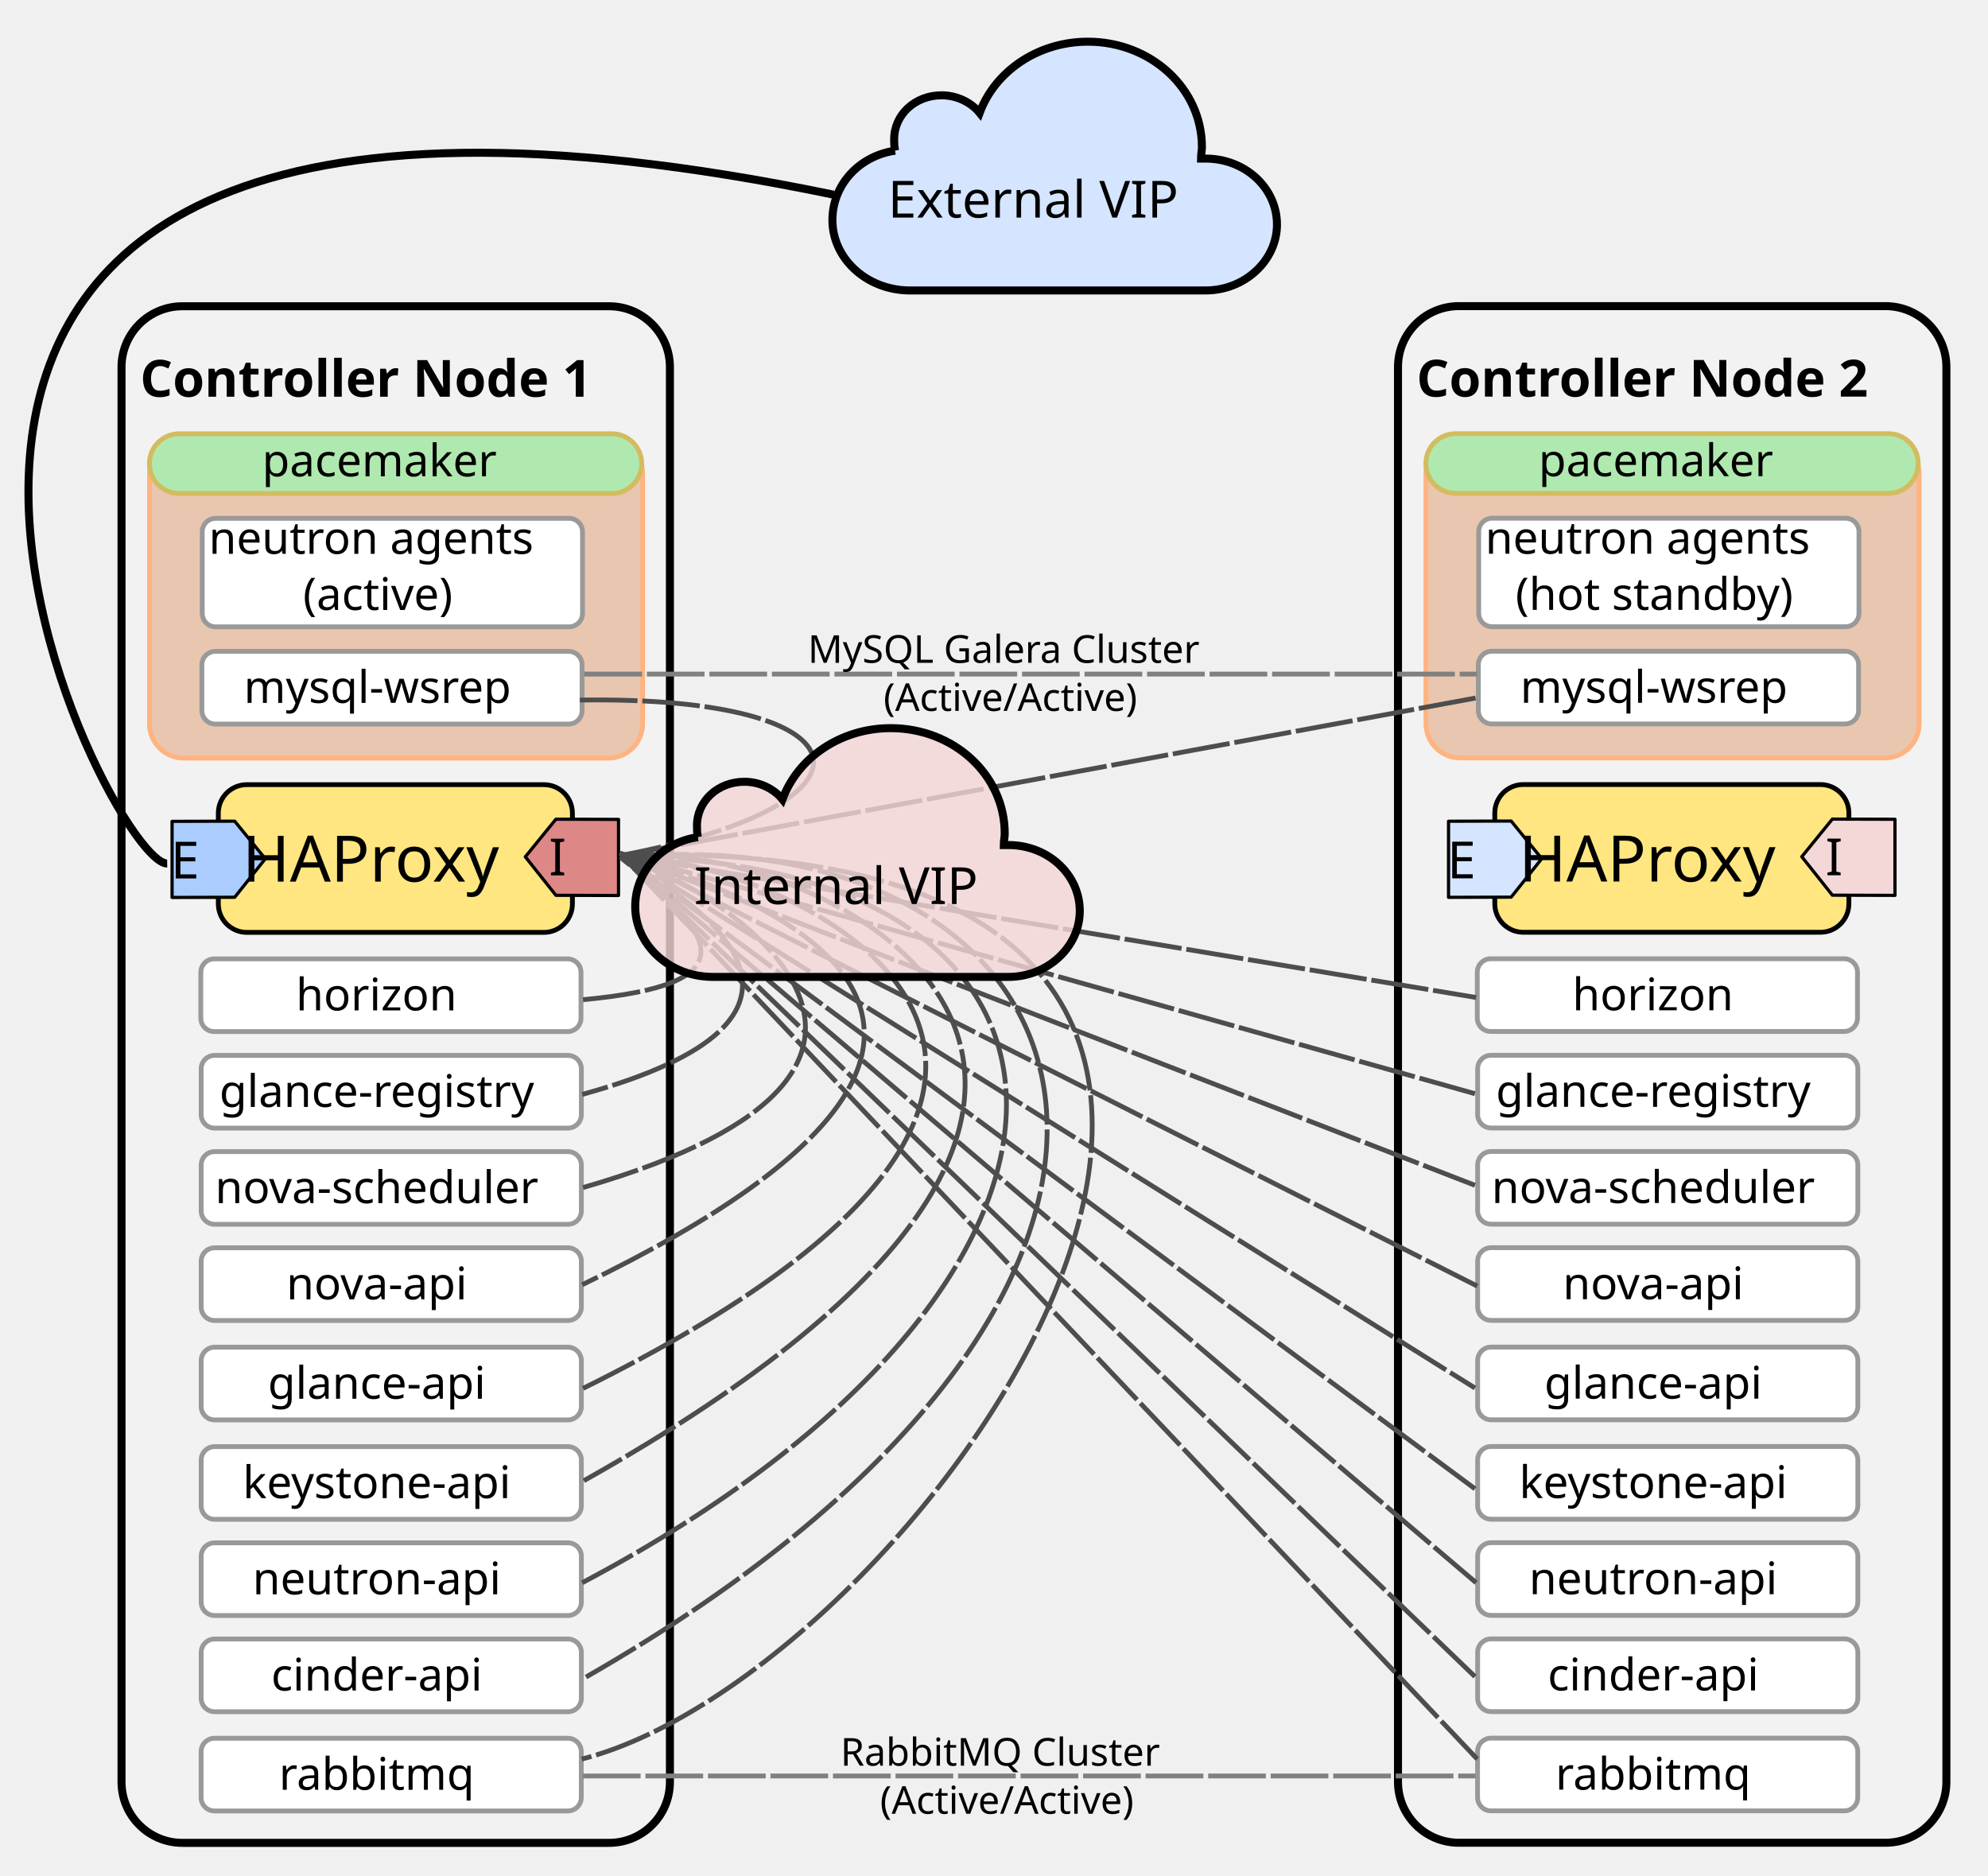
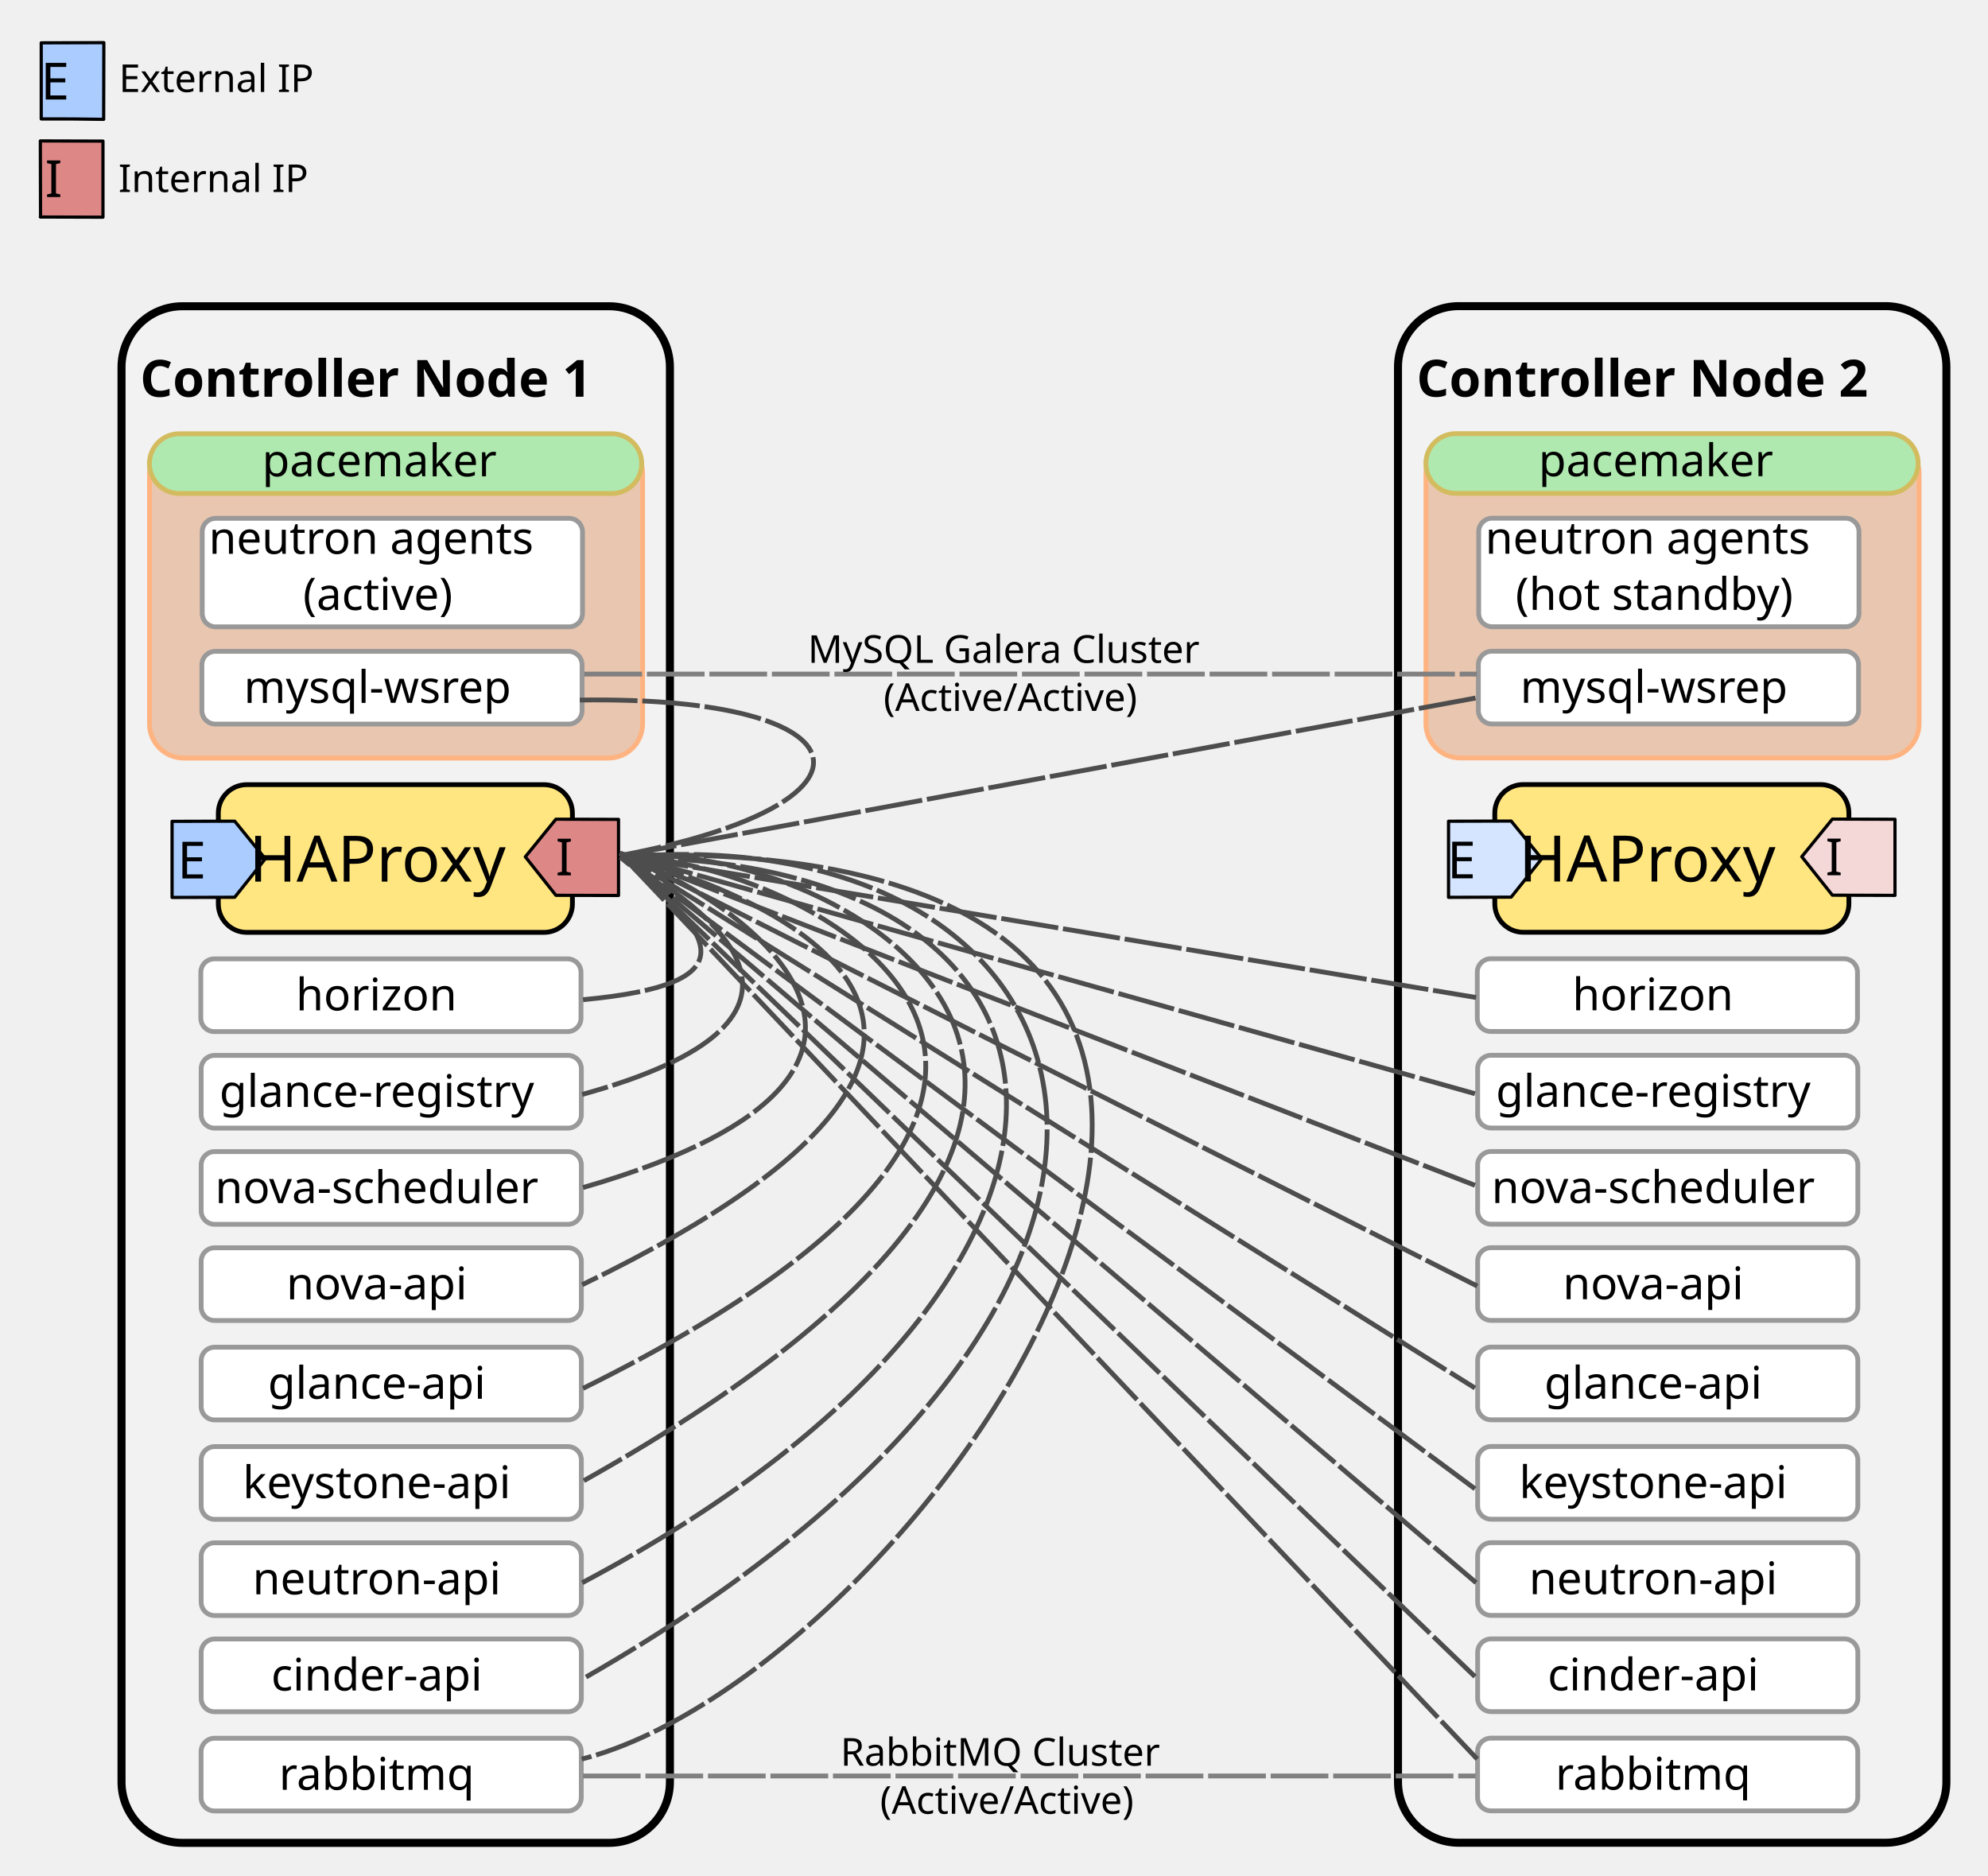
<svg xmlns="http://www.w3.org/2000/svg" width="1240" height="1170" id="svg3675" version="1.1">
  <defs id="defs3677">
    </defs>
  <g id="layer1" transform="translate(0,117.6378)">
    <rect style="fill:#f2f2f2;fill-opacity:1;stroke:#000000;stroke-width:5;stroke-linejoin:round;stroke-miterlimit:10;stroke-opacity:1;stroke-dasharray:none" id="rect3134" width="342.054" height="958.387" x="75.803" y="73.369" ry="37.959" />
-     <g transform="translate(56.04691,176.2226)" style="fill:none;stroke:none" id="g3962">
-       <rect ry="17.772" y="195.528" x="80.13" height="92.147" width="220.866" id="rect3904" style="fill:#ffe680;fill-opacity:1;stroke:#000000;stroke-width:3;stroke-linejoin:round;stroke-miterlimit:10;stroke-opacity:1;stroke-dasharray:none" />
-       <a transform="translate(-201.004,73.62736)" id="a3908">
-         <path id="rect3906" d="m 252.289,144.794 39.057,-0.117 19.082,23.455 -19.082,24.007 -39.057,0.117 z" style="fill:#aaccff;fill-opacity:1;stroke:#000000;stroke-width:2;stroke-linejoin:round;stroke-miterlimit:10;stroke-opacity:1;stroke-dasharray:none" />
-       </a>
-       <a style="fill:#de8787" transform="matrix(-1,0,0,1,582.0398,72.40355)" id="a3908-1">
-         <path id="rect3906-7" d="m 252.289,144.794 39.057,-0.117 19.082,23.455 -19.082,24.007 -39.057,0.117 z" style="fill:#de8787;fill-opacity:1;stroke:#000000;stroke-width:2;stroke-linejoin:round;stroke-miterlimit:10;stroke-opacity:1;stroke-dasharray:none" />
-       </a>
-       <text id="text3933" y="256.016" x="189.729" style="font-size:16px;font-style:normal;font-weight:normal;text-align:center;line-height:125%;letter-spacing:0px;word-spacing:0px;text-anchor:middle;fill:#000000;fill-opacity:1;stroke:none;font-family:PT Sans;-inkscape-font-specification:PT Sans;font-stretch:normal;font-variant:normal" xml:space="preserve">
-         <tspan style="font-size:40px;font-weight:normal;-inkscape-font-specification:PT Sans;font-family:PT Sans;font-style:normal;font-stretch:normal;font-variant:normal" y="256.016" x="189.729" id="tspan3935">HAProxy</tspan>
-       </text>
-       <text id="text3937" y="254.03" x="73.932" style="font-size:16px;font-style:normal;font-weight:normal;text-align:center;line-height:125%;letter-spacing:0px;word-spacing:0px;text-anchor:middle;fill:#000000;fill-opacity:1;stroke:none;font-family:PT Sans;-inkscape-font-specification:PT Sans;font-stretch:normal;font-variant:normal" xml:space="preserve">
-         <tspan style="font-size:32px;font-weight:normal;-inkscape-font-specification:PT Sans;font-family:PT Sans;font-style:normal;font-stretch:normal;font-variant:normal" y="254.03" x="73.932" id="tspan3939">E</tspan>
-       </text>
-       <text id="text3937-4" y="252.105" x="306.316" style="font-size:16px;font-style:normal;font-weight:normal;text-align:center;line-height:125%;letter-spacing:0px;word-spacing:0px;text-anchor:middle;fill:#000000;fill-opacity:1;stroke:none;font-family:PT Sans;-inkscape-font-specification:PT Sans;font-stretch:normal;font-variant:normal" xml:space="preserve">
-         <tspan style="font-size:32px;font-style:normal;font-variant:normal;font-weight:normal;font-stretch:normal;font-family:PT Sans;-inkscape-font-specification:PT Sans" y="252.105" x="306.316" id="tspan3939-0">I</tspan>
-       </text>
-     </g>
+     <rect style="fill:#ffe680;fill-opacity:1;stroke:#000000;stroke-width:3;stroke-linejoin:round;stroke-miterlimit:10;stroke-opacity:1;stroke-dasharray:none" id="rect3904" width="220.866" height="92.147" x="136.177" y="371.75" ry="17.772" />
+     <a style="fill:none;stroke:none" id="a3908" transform="translate(-144.9571,249.85)">
+       <path style="fill:#aaccff;fill-opacity:1;stroke:#000000;stroke-width:2;stroke-linejoin:round;stroke-miterlimit:10;stroke-opacity:1;stroke-dasharray:none" d="m 252.289,144.794 39.057,-0.117 19.082,23.455 -19.082,24.007 -39.057,0.117 z" id="rect3906" />
+     </a>
+     <a id="a3908-1" transform="matrix(-1,0,0,1,638.0867,248.6262)" style="fill:#de8787;stroke:none">
+       <path style="fill:#de8787;fill-opacity:1;stroke:#000000;stroke-width:2;stroke-linejoin:round;stroke-miterlimit:10;stroke-opacity:1;stroke-dasharray:none" d="m 252.289,144.794 39.057,-0.117 19.082,23.455 -19.082,24.007 -39.057,0.117 z" id="rect3906-7" />
+     </a>
+     <text xml:space="preserve" style="font-size:16px;font-style:normal;font-variant:normal;font-weight:normal;font-stretch:normal;text-align:center;line-height:125%;letter-spacing:0px;word-spacing:0px;text-anchor:middle;fill:#000000;fill-opacity:1;stroke:none;font-family:PT Sans;-inkscape-font-specification:PT Sans" x="245.776" y="432.239" id="text3933">
+       <tspan id="tspan3935" x="245.776" y="432.239" style="font-size:40px;font-style:normal;font-variant:normal;font-weight:normal;font-stretch:normal;font-family:PT Sans;-inkscape-font-specification:PT Sans">HAProxy</tspan>
+     </text>
+     <text xml:space="preserve" style="font-size:16px;font-style:normal;font-variant:normal;font-weight:normal;font-stretch:normal;text-align:center;line-height:125%;letter-spacing:0px;word-spacing:0px;text-anchor:middle;fill:#000000;fill-opacity:1;stroke:none;font-family:PT Sans;-inkscape-font-specification:PT Sans" x="129.979" y="430.252" id="text3937">
+       <tspan id="tspan3939" x="129.979" y="430.252" style="font-size:32px;font-style:normal;font-variant:normal;font-weight:normal;font-stretch:normal;font-family:PT Sans;-inkscape-font-specification:PT Sans">E</tspan>
+     </text>
+     <text xml:space="preserve" style="font-size:16px;font-style:normal;font-variant:normal;font-weight:normal;font-stretch:normal;text-align:center;line-height:125%;letter-spacing:0px;word-spacing:0px;text-anchor:middle;fill:#000000;fill-opacity:1;stroke:none;font-family:PT Sans;-inkscape-font-specification:PT Sans" x="362.362" y="428.328" id="text3937-4">
+       <tspan id="tspan3939-0" x="362.362" y="428.328" style="font-size:32px;font-style:normal;font-variant:normal;font-weight:normal;font-stretch:normal;font-family:PT Sans;-inkscape-font-specification:PT Sans">I</tspan>
+     </text>
    <text xml:space="preserve" style="font-size:32px;font-style:normal;font-weight:bold;text-align:center;line-height:125%;letter-spacing:0px;word-spacing:0px;text-anchor:middle;fill:#000000;fill-opacity:1;stroke:none;font-family:PT Sans;-inkscape-font-specification:PT Sans Bold;font-stretch:normal;font-variant:normal" x="248.999" y="129.803" id="text3975">
      <tspan id="tspan3977" x="248.999" y="129.803" style="font-size:32px;-inkscape-font-specification:PT Sans Bold;font-family:PT Sans;font-weight:bold;font-style:normal;font-stretch:normal;font-variant:normal">Controller Node 1</tspan>
    </text>
    <rect style="fill:#e9c6af;fill-opacity:1;stroke:#ffb380;stroke-width:3;stroke-linejoin:round;stroke-miterlimit:10;stroke-opacity:1;stroke-dasharray:none;stroke-dashoffset:0" id="rect3720" width="307.591" height="199" x="93.239" y="156.187" ry="21.395" />
    <rect style="fill:#afe9af;fill-opacity:1;stroke:#d3bc5f;stroke-width:3;stroke-linejoin:round;stroke-miterlimit:10;stroke-opacity:1;stroke-dasharray:none;stroke-dashoffset:0" id="rect3722" width="307.085" height="37.255" x="93.18" y="152.894" ry="18.627" />
    <text xml:space="preserve" style="font-size:16px;font-style:normal;font-weight:normal;text-align:center;line-height:125%;letter-spacing:0px;word-spacing:0px;text-anchor:middle;fill:#000000;fill-opacity:1;stroke:none;font-family:PT Sans;-inkscape-font-specification:PT Sans;font-stretch:normal;font-variant:normal" x="247.071" y="179.434" id="text4497">
      <tspan id="tspan4499" x="247.071" y="179.434" style="font-size:28px;-inkscape-font-specification:PT Sans;font-family:PT Sans;font-weight:normal;font-style:normal;font-stretch:normal;font-variant:normal">pacemaker</tspan>
    </text>
    <rect style="fill:#ffffff;fill-opacity:1;stroke:#999999;stroke-width:3;stroke-linejoin:round;stroke-miterlimit:10;stroke-opacity:1;stroke-dasharray:none;stroke-dashoffset:0" id="rect4501" width="237.188" height="67.679" x="126.143" y="205.648" ry="8.393" />
-     <text xml:space="preserve" style="font-size:16px;font-style:normal;font-variant:normal;font-weight:normal;font-stretch:normal;text-align:center;line-height:125%;letter-spacing:0px;word-spacing:0px;text-anchor:middle;fill:#000000;fill-opacity:1;stroke:none;font-family:PT Sans;-inkscape-font-specification:PT Sans" x="246.071" y="227.791" id="text4503">
-       <tspan id="tspan4505" x="246.071" y="227.791" style="font-size:28px;font-style:normal;font-variant:normal;font-weight:normal;font-stretch:normal;font-family:PT Sans;-inkscape-font-specification:PT Sans">neutron agents</tspan>
-       <tspan x="246.071" y="262.791" style="font-size:28px;font-style:normal;font-variant:normal;font-weight:normal;font-stretch:normal;font-family:PT Sans;-inkscape-font-specification:PT Sans" id="tspan4751">(active)</tspan>
+     <text xml:space="preserve" style="font-size:16px;font-style:normal;font-weight:normal;text-align:center;line-height:125%;letter-spacing:0px;word-spacing:0px;text-anchor:middle;fill:#000000;fill-opacity:1;stroke:none;font-family:PT Sans;-inkscape-font-specification:PT Sans;font-stretch:normal;font-variant:normal" x="246.071" y="227.791" id="text4503">
+       <tspan id="tspan4505" x="246.071" y="227.791" style="font-size:28px;-inkscape-font-specification:PT Sans;font-family:PT Sans;font-weight:normal;font-style:normal;font-stretch:normal;font-variant:normal">neutron agents</tspan>
+       <tspan x="246.071" y="262.791" style="font-size:28px;-inkscape-font-specification:PT Sans;font-family:PT Sans;font-weight:normal;font-style:normal;font-stretch:normal;font-variant:normal" id="tspan4751">(active)</tspan>
    </text>
    <rect style="fill:#ffffff;fill-opacity:1;stroke:#999999;stroke-width:3;stroke-linejoin:round;stroke-miterlimit:10;stroke-opacity:1;stroke-dasharray:none;stroke-dashoffset:0" id="rect4501-1" width="237.143" height="45.357" x="125.929" y="288.612" ry="8.393" />
    <text xml:space="preserve" style="font-size:16px;font-style:normal;font-weight:normal;text-align:center;line-height:125%;letter-spacing:0px;word-spacing:0px;text-anchor:middle;fill:#000000;fill-opacity:1;stroke:none;font-family:PT Sans;-inkscape-font-specification:PT Sans;font-stretch:normal;font-variant:normal" x="245.857" y="320.755" id="text4503-7">
      <tspan id="tspan4505-4" x="245.857" y="320.755" style="font-size:28px;-inkscape-font-specification:PT Sans;font-family:PT Sans;font-weight:normal;font-style:normal;font-stretch:normal;font-variant:normal">mysql-wsrep</tspan>
    </text>
    <rect style="fill:#ffffff;fill-opacity:1;stroke:#999999;stroke-width:3;stroke-linejoin:round;stroke-miterlimit:10;stroke-opacity:1;stroke-dasharray:none;stroke-dashoffset:0" id="rect4501-1-9" width="237.143" height="45.357" x="125.255" y="480.409" ry="8.393" />
    <text xml:space="preserve" style="font-size:16px;font-style:normal;font-weight:normal;text-align:center;line-height:125%;letter-spacing:0px;word-spacing:0px;text-anchor:middle;fill:#000000;fill-opacity:1;stroke:none;font-family:PT Sans;-inkscape-font-specification:PT Sans;font-stretch:normal;font-variant:normal" x="245.184" y="512.552" id="text4503-7-4">
      <tspan id="tspan4505-4-8" x="245.184" y="512.552" style="font-size:28px;-inkscape-font-specification:PT Sans;font-family:PT Sans;font-weight:normal;font-style:normal;font-stretch:normal;font-variant:normal">horizon</tspan>
    </text>
    <rect style="fill:#ffffff;fill-opacity:1;stroke:#999999;stroke-width:3;stroke-linejoin:round;stroke-miterlimit:10;stroke-opacity:1;stroke-dasharray:none;stroke-dashoffset:0" id="rect4501-1-5" width="237.143" height="45.357" x="125.479" y="904.612" ry="8.393" />
    <text xml:space="preserve" style="font-size:16px;font-style:normal;font-weight:normal;text-align:center;line-height:125%;letter-spacing:0px;word-spacing:0px;text-anchor:middle;fill:#000000;fill-opacity:1;stroke:none;font-family:PT Sans;-inkscape-font-specification:PT Sans;font-stretch:normal;font-variant:normal" x="245.408" y="936.755" id="text4503-7-5">
      <tspan id="tspan4505-4-1" x="245.408" y="936.755" style="font-size:28px;-inkscape-font-specification:PT Sans;font-family:PT Sans;font-weight:normal;font-style:normal;font-stretch:normal;font-variant:normal">cinder-api</tspan>
    </text>
    <rect style="fill:#ffffff;fill-opacity:1;stroke:#999999;stroke-width:3;stroke-linejoin:round;stroke-miterlimit:10;stroke-opacity:1;stroke-dasharray:none;stroke-dashoffset:0" id="rect4501-1-7" width="237.143" height="45.357" x="125.479" y="844.612" ry="8.393" />
-     <text xml:space="preserve" style="font-size:16px;font-style:normal;font-variant:normal;font-weight:normal;font-stretch:normal;text-align:center;line-height:125%;letter-spacing:0px;word-spacing:0px;text-anchor:middle;fill:#000000;fill-opacity:1;stroke:none;font-family:PT Sans;-inkscape-font-specification:PT Sans" x="245.408" y="876.755" id="text4503-7-1">
-       <tspan id="tspan4505-4-15" x="245.408" y="876.755" style="font-size:28px;font-style:normal;font-variant:normal;font-weight:normal;font-stretch:normal;font-family:PT Sans;-inkscape-font-specification:PT Sans">neutron-api</tspan>
+     <text xml:space="preserve" style="font-size:16px;font-style:normal;font-weight:normal;text-align:center;line-height:125%;letter-spacing:0px;word-spacing:0px;text-anchor:middle;fill:#000000;fill-opacity:1;stroke:none;font-family:PT Sans;-inkscape-font-specification:PT Sans;font-stretch:normal;font-variant:normal" x="245.408" y="876.755" id="text4503-7-1">
+       <tspan id="tspan4505-4-15" x="245.408" y="876.755" style="font-size:28px;-inkscape-font-specification:PT Sans;font-family:PT Sans;font-weight:normal;font-style:normal;font-stretch:normal;font-variant:normal">neutron-api</tspan>
    </text>
    <rect style="fill:#ffffff;fill-opacity:1;stroke:#999999;stroke-width:3;stroke-linejoin:round;stroke-miterlimit:10;stroke-opacity:1;stroke-dasharray:none;stroke-dashoffset:0" id="rect4501-1-2" width="237.143" height="45.357" x="125.479" y="784.612" ry="8.393" />
    <text xml:space="preserve" style="font-size:16px;font-style:normal;font-weight:normal;text-align:center;line-height:125%;letter-spacing:0px;word-spacing:0px;text-anchor:middle;fill:#000000;fill-opacity:1;stroke:none;font-family:PT Sans;-inkscape-font-specification:PT Sans;font-stretch:normal;font-variant:normal" x="245.408" y="816.755" id="text4503-7-7">
      <tspan id="tspan4505-4-6" x="245.408" y="816.755" style="font-size:28px;-inkscape-font-specification:PT Sans;font-family:PT Sans;font-weight:normal;font-style:normal;font-stretch:normal;font-variant:normal">keystone-api</tspan>
    </text>
    <rect style="fill:#ffffff;fill-opacity:1;stroke:#999999;stroke-width:3;stroke-linejoin:round;stroke-miterlimit:10;stroke-opacity:1;stroke-dasharray:none;stroke-dashoffset:0" id="rect4501-1-1" width="237.143" height="45.357" x="125.479" y="722.612" ry="8.393" />
    <text xml:space="preserve" style="font-size:16px;font-style:normal;font-weight:normal;text-align:center;line-height:125%;letter-spacing:0px;word-spacing:0px;text-anchor:middle;fill:#000000;fill-opacity:1;stroke:none;font-family:PT Sans;-inkscape-font-specification:PT Sans;font-stretch:normal;font-variant:normal" x="245.408" y="754.755" id="text4503-7-42">
      <tspan id="tspan4505-4-3" x="245.408" y="754.755" style="font-size:28px;-inkscape-font-specification:PT Sans;font-family:PT Sans;font-weight:normal;font-style:normal;font-stretch:normal;font-variant:normal">glance-api</tspan>
    </text>
    <rect style="fill:#ffffff;fill-opacity:1;stroke:#999999;stroke-width:3;stroke-linejoin:round;stroke-miterlimit:10;stroke-opacity:1;stroke-dasharray:none;stroke-dashoffset:0" id="rect4501-1-22" width="237.143" height="45.357" x="125.479" y="660.612" ry="8.393" />
    <text xml:space="preserve" style="font-size:16px;font-style:normal;font-weight:normal;text-align:center;line-height:125%;letter-spacing:0px;word-spacing:0px;text-anchor:middle;fill:#000000;fill-opacity:1;stroke:none;font-family:PT Sans;-inkscape-font-specification:PT Sans;font-stretch:normal;font-variant:normal" x="245.408" y="692.755" id="text4503-7-16">
      <tspan id="tspan4505-4-85" x="245.408" y="692.755" style="font-size:28px;-inkscape-font-specification:PT Sans;font-family:PT Sans;font-weight:normal;font-style:normal;font-stretch:normal;font-variant:normal">nova-api</tspan>
    </text>
    <rect style="fill:#ffffff;fill-opacity:1;stroke:#999999;stroke-width:3;stroke-linejoin:round;stroke-miterlimit:10;stroke-opacity:1;stroke-dasharray:none;stroke-dashoffset:0" id="rect4501-1-76" width="237.143" height="45.357" x="125.479" y="600.612" ry="8.393" />
    <text xml:space="preserve" style="font-size:16px;font-style:normal;font-weight:normal;text-align:center;line-height:125%;letter-spacing:0px;word-spacing:0px;text-anchor:middle;fill:#000000;fill-opacity:1;stroke:none;font-family:PT Sans;-inkscape-font-specification:PT Sans;font-stretch:normal;font-variant:normal" x="245.408" y="632.755" id="text4503-7-18">
      <tspan id="tspan4505-4-9" x="245.408" y="632.755" style="font-size:28px;-inkscape-font-specification:PT Sans;font-family:PT Sans;font-weight:normal;font-style:normal;font-stretch:normal;font-variant:normal">nova-scheduler</tspan>
    </text>
    <rect style="fill:#ffffff;fill-opacity:1;stroke:#999999;stroke-width:3;stroke-linejoin:round;stroke-miterlimit:10;stroke-opacity:1;stroke-dasharray:none;stroke-dashoffset:0" id="rect4501-1-27" width="237.143" height="45.357" x="125.479" y="540.612" ry="8.393" />
    <text xml:space="preserve" style="font-size:16px;font-style:normal;font-weight:normal;text-align:center;line-height:125%;letter-spacing:0px;word-spacing:0px;text-anchor:middle;fill:#000000;fill-opacity:1;stroke:none;font-family:PT Sans;-inkscape-font-specification:PT Sans;font-stretch:normal;font-variant:normal" x="245.408" y="572.755" id="text4503-7-9">
      <tspan id="tspan4505-4-5" x="245.408" y="572.755" style="font-size:28px;-inkscape-font-specification:PT Sans;font-family:PT Sans;font-weight:normal;font-style:normal;font-stretch:normal;font-variant:normal">glance-registry</tspan>
    </text>
    <rect style="fill:#ffffff;fill-opacity:1;stroke:#999999;stroke-width:3;stroke-linejoin:round;stroke-miterlimit:10;stroke-opacity:1;stroke-dasharray:none;stroke-dashoffset:0" id="rect4501-1-5-2" width="237.143" height="45.357" x="125.429" y="966.505" ry="8.393" />
    <text xml:space="preserve" style="font-size:16px;font-style:normal;font-weight:normal;text-align:center;line-height:125%;letter-spacing:0px;word-spacing:0px;text-anchor:middle;fill:#000000;fill-opacity:1;stroke:none;font-family:PT Sans;-inkscape-font-specification:PT Sans;font-stretch:normal;font-variant:normal" x="245.357" y="998.648" id="text4503-7-5-3">
      <tspan id="tspan4505-4-1-3" x="245.357" y="998.648" style="font-size:28px;-inkscape-font-specification:PT Sans;font-family:PT Sans;font-weight:normal;font-style:normal;font-stretch:normal;font-variant:normal">rabbitmq</tspan>
    </text>
    <path style="fill:none;stroke:#4d4d4d;stroke-width:3;stroke-linecap:butt;stroke-linejoin:miter;stroke-miterlimit:4;stroke-opacity:1;stroke-dasharray:36, 3;stroke-dashoffset:0" d="m 363.652,505.87 c 103.439,-9.651 84.854,-39.21 23.233,-88.893 55.453,32.136 150.592,99.874 -23.739,147.987" id="path4777" />
    <path style="fill:none;stroke:#4d4d4d;stroke-width:3;stroke-linecap:butt;stroke-linejoin:miter;stroke-miterlimit:4;stroke-opacity:1;stroke-dasharray:36, 3;stroke-dashoffset:0" d="m 363.652,623.047 c 262.253,-75.692 83.014,-188.901 23.739,-206.576 60.31,14.542 322.32,99.754 -24.244,267.185" id="path4779" />
    <path style="fill:none;stroke:#4d4d4d;stroke-width:3;stroke-linecap:butt;stroke-linejoin:miter;stroke-miterlimit:4;stroke-opacity:1;stroke-dasharray:36, 3;stroke-dashoffset:0" d="M 363.652,748.306 C 771.339,546.74 489.088,416.28 386.886,416.471 508.59,403.261 814.933,552.654 364.157,805.885" id="path4781" />
    <path style="fill:none;stroke:#4d4d4d;stroke-width:3;stroke-linecap:butt;stroke-linejoin:miter;stroke-miterlimit:4;stroke-opacity:1;stroke-dasharray:36, 3;stroke-dashoffset:0" d="M 363.147,869.525 C 720.585,680.281 703.257,417.799 387.391,416.976 694.205,390.269 794.987,682.759 364.157,929.124" id="path4783" />
    <path style="fill:none;stroke:#4d4d4d;stroke-width:3;stroke-linecap:butt;stroke-linejoin:miter;stroke-miterlimit:4;stroke-opacity:1;stroke-dasharray:36, 3;stroke-dashoffset:0" d="m 361.632,318.991 c 182.255,-2.802 197.044,64.584 25.254,96.975 555.948,-17.018 193.126,508.234 -24.029,563.539" id="path4785" />
    <rect style="fill:#f2f2f2;fill-opacity:1;stroke:#000000;stroke-width:5;stroke-linejoin:round;stroke-miterlimit:10;stroke-opacity:1;stroke-dasharray:none" id="rect3134-4" width="342.054" height="958.387" x="871.989" y="73.295" ry="37.959" />
    <g transform="translate(852.2331,176.1489)" style="fill:none;stroke:none" id="g3962-1">
      <rect ry="17.772" y="195.528" x="80.13" height="92.147" width="220.866" id="rect3904-1" style="fill:#ffe680;fill-opacity:1;stroke:#000000;stroke-width:3;stroke-linejoin:round;stroke-miterlimit:10;stroke-opacity:1;stroke-dasharray:none" />
      <a transform="translate(-201.004,73.62736)" id="a3908-3" style="fill:#d5e5ff">
        <path id="rect3906-8" d="m 252.289,144.794 39.057,-0.117 19.082,23.455 -19.082,24.007 -39.057,0.117 z" style="fill:#d5e5ff;fill-opacity:1;stroke:#000000;stroke-width:2;stroke-linejoin:round;stroke-miterlimit:10;stroke-opacity:1;stroke-dasharray:none" />
      </a>
      <a style="fill:#f4d7d7" transform="matrix(-1,0,0,1,582.0398,72.40355)" id="a3908-1-7">
        <path id="rect3906-7-4" d="m 252.289,144.794 39.057,-0.117 19.082,23.455 -19.082,24.007 -39.057,0.117 z" style="fill:#f4d7d7;fill-opacity:1;stroke:#000000;stroke-width:2;stroke-linejoin:round;stroke-miterlimit:10;stroke-opacity:1;stroke-dasharray:none" />
      </a>
      <text id="text3933-2" y="256.016" x="189.729" style="font-size:16px;font-style:normal;font-weight:normal;text-align:center;line-height:125%;letter-spacing:0px;word-spacing:0px;text-anchor:middle;fill:#000000;fill-opacity:1;stroke:none;font-family:PT Sans;-inkscape-font-specification:PT Sans;font-stretch:normal;font-variant:normal" xml:space="preserve">
        <tspan style="font-size:40px;font-weight:normal;-inkscape-font-specification:PT Sans;font-family:PT Sans;font-style:normal;font-stretch:normal;font-variant:normal" y="256.016" x="189.729" id="tspan3935-7">HAProxy</tspan>
      </text>
      <text id="text3937-7" y="254.03" x="73.932" style="font-size:16px;font-style:normal;font-weight:normal;text-align:center;line-height:125%;letter-spacing:0px;word-spacing:0px;text-anchor:middle;fill:#000000;fill-opacity:1;stroke:none;font-family:PT Sans;-inkscape-font-specification:PT Sans;font-stretch:normal;font-variant:normal" xml:space="preserve">
        <tspan style="font-size:32px;font-weight:normal;-inkscape-font-specification:PT Sans;font-family:PT Sans;font-style:normal;font-stretch:normal;font-variant:normal" y="254.03" x="73.932" id="tspan3939-9">E</tspan>
      </text>
      <text id="text3937-4-3" y="252.105" x="306.316" style="font-size:16px;font-style:normal;font-weight:normal;text-align:center;line-height:125%;letter-spacing:0px;word-spacing:0px;text-anchor:middle;fill:#000000;fill-opacity:1;stroke:none;font-family:PT Sans;-inkscape-font-specification:PT Sans;font-stretch:normal;font-variant:normal" xml:space="preserve">
        <tspan style="font-size:32px;font-style:normal;font-variant:normal;font-weight:normal;font-stretch:normal;font-family:PT Sans;-inkscape-font-specification:PT Sans" y="252.105" x="306.316" id="tspan3939-0-1">I</tspan>
      </text>
    </g>
    <text xml:space="preserve" style="font-size:32px;font-style:normal;font-weight:bold;text-align:center;line-height:125%;letter-spacing:0px;word-spacing:0px;text-anchor:middle;fill:#000000;fill-opacity:1;stroke:none;font-family:PT Sans;-inkscape-font-specification:PT Sans Bold;font-stretch:normal;font-variant:normal" x="1045.185" y="129.729" id="text3975-9">
      <tspan id="tspan3977-8" x="1045.185" y="129.729" style="font-size:32px;-inkscape-font-specification:PT Sans Bold;font-family:PT Sans;font-weight:bold;font-style:normal;font-stretch:normal;font-variant:normal">Controller Node 2</tspan>
    </text>
    <rect style="fill:#e9c6af;fill-opacity:1;stroke:#ffb380;stroke-width:3;stroke-linejoin:round;stroke-miterlimit:10;stroke-opacity:1;stroke-dasharray:none;stroke-dashoffset:0" id="rect3720-6" width="307.591" height="199" x="889.425" y="156.113" ry="21.395" />
    <rect style="fill:#afe9af;fill-opacity:1;stroke:#d3bc5f;stroke-width:3;stroke-linejoin:round;stroke-miterlimit:10;stroke-opacity:1;stroke-dasharray:none;stroke-dashoffset:0" id="rect3722-5" width="307.085" height="37.255" x="889.366" y="152.82" ry="18.627" />
    <text xml:space="preserve" style="font-size:16px;font-style:normal;font-weight:normal;text-align:center;line-height:125%;letter-spacing:0px;word-spacing:0px;text-anchor:middle;fill:#000000;fill-opacity:1;stroke:none;font-family:PT Sans;-inkscape-font-specification:PT Sans;font-stretch:normal;font-variant:normal" x="1043.258" y="179.36" id="text4497-0">
      <tspan id="tspan4499-2" x="1043.258" y="179.36" style="font-size:28px;-inkscape-font-specification:PT Sans;font-family:PT Sans;font-weight:normal;font-style:normal;font-stretch:normal;font-variant:normal">pacemaker</tspan>
    </text>
    <rect style="fill:#ffffff;fill-opacity:1;stroke:#999999;stroke-width:3;stroke-linejoin:round;stroke-miterlimit:10;stroke-opacity:1;stroke-dasharray:none;stroke-dashoffset:0" id="rect4501-8" width="237.188" height="67.679" x="922.329" y="205.574" ry="8.393" />
-     <text xml:space="preserve" style="font-size:16px;font-style:normal;font-variant:normal;font-weight:normal;font-stretch:normal;text-align:center;line-height:125%;letter-spacing:0px;word-spacing:0px;text-anchor:middle;fill:#000000;fill-opacity:1;stroke:none;font-family:PT Sans;-inkscape-font-specification:PT Sans" x="1042.258" y="227.717" id="text4503-6">
-       <tspan id="tspan4505-0" x="1042.258" y="227.717" style="font-size:28px;font-style:normal;font-variant:normal;font-weight:normal;font-stretch:normal;font-family:PT Sans;-inkscape-font-specification:PT Sans">neutron agents</tspan>
-       <tspan x="1042.258" y="262.717" style="font-size:28px;font-style:normal;font-variant:normal;font-weight:normal;font-stretch:normal;font-family:PT Sans;-inkscape-font-specification:PT Sans" id="tspan4751-2">(hot standby)</tspan>
+     <text xml:space="preserve" style="font-size:16px;font-style:normal;font-weight:normal;text-align:center;line-height:125%;letter-spacing:0px;word-spacing:0px;text-anchor:middle;fill:#000000;fill-opacity:1;stroke:none;font-family:PT Sans;-inkscape-font-specification:PT Sans;font-stretch:normal;font-variant:normal" x="1042.258" y="227.717" id="text4503-6">
+       <tspan id="tspan4505-0" x="1042.258" y="227.717" style="font-size:28px;-inkscape-font-specification:PT Sans;font-family:PT Sans;font-weight:normal;font-style:normal;font-stretch:normal;font-variant:normal">neutron agents</tspan>
+       <tspan x="1042.258" y="262.717" style="font-size:28px;-inkscape-font-specification:PT Sans;font-family:PT Sans;font-weight:normal;font-style:normal;font-stretch:normal;font-variant:normal" id="tspan4751-2">(hot standby)</tspan>
    </text>
    <rect style="fill:#ffffff;fill-opacity:1;stroke:#999999;stroke-width:3;stroke-linejoin:round;stroke-miterlimit:10;stroke-opacity:1;stroke-dasharray:none;stroke-dashoffset:0" id="rect4501-1-4" width="237.143" height="45.357" x="922.115" y="288.538" ry="8.393" />
    <text xml:space="preserve" style="font-size:16px;font-style:normal;font-weight:normal;text-align:center;line-height:125%;letter-spacing:0px;word-spacing:0px;text-anchor:middle;fill:#000000;fill-opacity:1;stroke:none;font-family:PT Sans;-inkscape-font-specification:PT Sans;font-stretch:normal;font-variant:normal" x="1042.043" y="320.681" id="text4503-7-8">
      <tspan id="tspan4505-4-65" x="1042.043" y="320.681" style="font-size:28px;-inkscape-font-specification:PT Sans;font-family:PT Sans;font-weight:normal;font-style:normal;font-stretch:normal;font-variant:normal">mysql-wsrep</tspan>
    </text>
    <rect style="fill:#ffffff;fill-opacity:1;stroke:#999999;stroke-width:3;stroke-linejoin:round;stroke-miterlimit:10;stroke-opacity:1;stroke-dasharray:none;stroke-dashoffset:0" id="rect4501-1-9-0" width="237.143" height="45.357" x="921.442" y="480.336" ry="8.393" />
    <text xml:space="preserve" style="font-size:16px;font-style:normal;font-weight:normal;text-align:center;line-height:125%;letter-spacing:0px;word-spacing:0px;text-anchor:middle;fill:#000000;fill-opacity:1;stroke:none;font-family:PT Sans;-inkscape-font-specification:PT Sans;font-stretch:normal;font-variant:normal" x="1041.37" y="512.478" id="text4503-7-4-9">
      <tspan id="tspan4505-4-8-0" x="1041.37" y="512.478" style="font-size:28px;-inkscape-font-specification:PT Sans;font-family:PT Sans;font-weight:normal;font-style:normal;font-stretch:normal;font-variant:normal">horizon</tspan>
    </text>
    <rect style="fill:#ffffff;fill-opacity:1;stroke:#999999;stroke-width:3;stroke-linejoin:round;stroke-miterlimit:10;stroke-opacity:1;stroke-dasharray:none;stroke-dashoffset:0" id="rect4501-1-5-0" width="237.143" height="45.357" x="921.666" y="904.539" ry="8.393" />
    <text xml:space="preserve" style="font-size:16px;font-style:normal;font-weight:normal;text-align:center;line-height:125%;letter-spacing:0px;word-spacing:0px;text-anchor:middle;fill:#000000;fill-opacity:1;stroke:none;font-family:PT Sans;-inkscape-font-specification:PT Sans;font-stretch:normal;font-variant:normal" x="1041.594" y="936.681" id="text4503-7-5-6">
      <tspan id="tspan4505-4-1-1" x="1041.594" y="936.681" style="font-size:28px;-inkscape-font-specification:PT Sans;font-family:PT Sans;font-weight:normal;font-style:normal;font-stretch:normal;font-variant:normal">cinder-api</tspan>
    </text>
    <rect style="fill:#ffffff;fill-opacity:1;stroke:#999999;stroke-width:3;stroke-linejoin:round;stroke-miterlimit:10;stroke-opacity:1;stroke-dasharray:none;stroke-dashoffset:0" id="rect4501-1-7-3" width="237.143" height="45.357" x="921.666" y="844.539" ry="8.393" />
-     <text xml:space="preserve" style="font-size:16px;font-style:normal;font-variant:normal;font-weight:normal;font-stretch:normal;text-align:center;line-height:125%;letter-spacing:0px;word-spacing:0px;text-anchor:middle;fill:#000000;fill-opacity:1;stroke:none;font-family:PT Sans;-inkscape-font-specification:PT Sans" x="1041.594" y="876.681" id="text4503-7-1-8">
-       <tspan id="tspan4505-4-15-9" x="1041.594" y="876.681" style="font-size:28px;font-style:normal;font-variant:normal;font-weight:normal;font-stretch:normal;font-family:PT Sans;-inkscape-font-specification:PT Sans">neutron-api</tspan>
+     <text xml:space="preserve" style="font-size:16px;font-style:normal;font-weight:normal;text-align:center;line-height:125%;letter-spacing:0px;word-spacing:0px;text-anchor:middle;fill:#000000;fill-opacity:1;stroke:none;font-family:PT Sans;-inkscape-font-specification:PT Sans;font-stretch:normal;font-variant:normal" x="1041.594" y="876.681" id="text4503-7-1-8">
+       <tspan id="tspan4505-4-15-9" x="1041.594" y="876.681" style="font-size:28px;-inkscape-font-specification:PT Sans;font-family:PT Sans;font-weight:normal;font-style:normal;font-stretch:normal;font-variant:normal">neutron-api</tspan>
    </text>
    <rect style="fill:#ffffff;fill-opacity:1;stroke:#999999;stroke-width:3;stroke-linejoin:round;stroke-miterlimit:10;stroke-opacity:1;stroke-dasharray:none;stroke-dashoffset:0" id="rect4501-1-2-3" width="237.143" height="45.357" x="921.666" y="784.539" ry="8.393" />
    <text xml:space="preserve" style="font-size:16px;font-style:normal;font-weight:normal;text-align:center;line-height:125%;letter-spacing:0px;word-spacing:0px;text-anchor:middle;fill:#000000;fill-opacity:1;stroke:none;font-family:PT Sans;-inkscape-font-specification:PT Sans;font-stretch:normal;font-variant:normal" x="1041.594" y="816.681" id="text4503-7-7-4">
      <tspan id="tspan4505-4-6-4" x="1041.594" y="816.681" style="font-size:28px;-inkscape-font-specification:PT Sans;font-family:PT Sans;font-weight:normal;font-style:normal;font-stretch:normal;font-variant:normal">keystone-api</tspan>
    </text>
    <rect style="fill:#ffffff;fill-opacity:1;stroke:#999999;stroke-width:3;stroke-linejoin:round;stroke-miterlimit:10;stroke-opacity:1;stroke-dasharray:none;stroke-dashoffset:0" id="rect4501-1-1-6" width="237.143" height="45.357" x="921.666" y="722.539" ry="8.393" />
    <text xml:space="preserve" style="font-size:16px;font-style:normal;font-weight:normal;text-align:center;line-height:125%;letter-spacing:0px;word-spacing:0px;text-anchor:middle;fill:#000000;fill-opacity:1;stroke:none;font-family:PT Sans;-inkscape-font-specification:PT Sans;font-stretch:normal;font-variant:normal" x="1041.594" y="754.681" id="text4503-7-42-0">
      <tspan id="tspan4505-4-3-6" x="1041.594" y="754.681" style="font-size:28px;-inkscape-font-specification:PT Sans;font-family:PT Sans;font-weight:normal;font-style:normal;font-stretch:normal;font-variant:normal">glance-api</tspan>
    </text>
    <rect style="fill:#ffffff;fill-opacity:1;stroke:#999999;stroke-width:3;stroke-linejoin:round;stroke-miterlimit:10;stroke-opacity:1;stroke-dasharray:none;stroke-dashoffset:0" id="rect4501-1-22-6" width="237.143" height="45.357" x="921.666" y="660.539" ry="8.393" />
    <text xml:space="preserve" style="font-size:16px;font-style:normal;font-weight:normal;text-align:center;line-height:125%;letter-spacing:0px;word-spacing:0px;text-anchor:middle;fill:#000000;fill-opacity:1;stroke:none;font-family:PT Sans;-inkscape-font-specification:PT Sans;font-stretch:normal;font-variant:normal" x="1041.594" y="692.681" id="text4503-7-16-1">
      <tspan id="tspan4505-4-85-8" x="1041.594" y="692.681" style="font-size:28px;-inkscape-font-specification:PT Sans;font-family:PT Sans;font-weight:normal;font-style:normal;font-stretch:normal;font-variant:normal">nova-api</tspan>
    </text>
    <rect style="fill:#ffffff;fill-opacity:1;stroke:#999999;stroke-width:3;stroke-linejoin:round;stroke-miterlimit:10;stroke-opacity:1;stroke-dasharray:none;stroke-dashoffset:0" id="rect4501-1-76-4" width="237.143" height="45.357" x="921.666" y="600.539" ry="8.393" />
    <text xml:space="preserve" style="font-size:16px;font-style:normal;font-weight:normal;text-align:center;line-height:125%;letter-spacing:0px;word-spacing:0px;text-anchor:middle;fill:#000000;fill-opacity:1;stroke:none;font-family:PT Sans;-inkscape-font-specification:PT Sans;font-stretch:normal;font-variant:normal" x="1041.594" y="632.681" id="text4503-7-18-9">
      <tspan id="tspan4505-4-9-6" x="1041.594" y="632.681" style="font-size:28px;-inkscape-font-specification:PT Sans;font-family:PT Sans;font-weight:normal;font-style:normal;font-stretch:normal;font-variant:normal">nova-scheduler</tspan>
    </text>
    <rect style="fill:#ffffff;fill-opacity:1;stroke:#999999;stroke-width:3;stroke-linejoin:round;stroke-miterlimit:10;stroke-opacity:1;stroke-dasharray:none;stroke-dashoffset:0" id="rect4501-1-27-3" width="237.143" height="45.357" x="921.666" y="540.539" ry="8.393" />
    <text xml:space="preserve" style="font-size:16px;font-style:normal;font-weight:normal;text-align:center;line-height:125%;letter-spacing:0px;word-spacing:0px;text-anchor:middle;fill:#000000;fill-opacity:1;stroke:none;font-family:PT Sans;-inkscape-font-specification:PT Sans;font-stretch:normal;font-variant:normal" x="1041.594" y="572.681" id="text4503-7-9-7">
      <tspan id="tspan4505-4-5-8" x="1041.594" y="572.681" style="font-size:28px;-inkscape-font-specification:PT Sans;font-family:PT Sans;font-weight:normal;font-style:normal;font-stretch:normal;font-variant:normal">glance-registry</tspan>
    </text>
    <rect style="fill:#ffffff;fill-opacity:1;stroke:#999999;stroke-width:3;stroke-linejoin:round;stroke-miterlimit:10;stroke-opacity:1;stroke-dasharray:none;stroke-dashoffset:0" id="rect4501-1-5-2-8" width="237.143" height="45.357" x="921.615" y="966.431" ry="8.393" />
    <text xml:space="preserve" style="font-size:16px;font-style:normal;font-weight:normal;text-align:center;line-height:125%;letter-spacing:0px;word-spacing:0px;text-anchor:middle;fill:#000000;fill-opacity:1;stroke:none;font-family:PT Sans;-inkscape-font-specification:PT Sans;font-stretch:normal;font-variant:normal" x="1041.543" y="998.574" id="text4503-7-5-3-2">
      <tspan id="tspan4505-4-1-3-9" x="1041.543" y="998.574" style="font-size:28px;-inkscape-font-specification:PT Sans;font-family:PT Sans;font-weight:normal;font-style:normal;font-stretch:normal;font-variant:normal">rabbitmq</tspan>
    </text>
    <path style="fill:none;stroke:#4d4d4d;stroke-width:3;stroke-linecap:butt;stroke-linejoin:miter;stroke-miterlimit:4;stroke-opacity:1;stroke-dasharray:36, 3;stroke-dashoffset:0" d="m 920.357,317.719 -531.786,98.214 532.143,88.571" id="path4963" />
    <path style="fill:none;stroke:#4d4d4d;stroke-width:3;stroke-linecap:butt;stroke-linejoin:miter;stroke-miterlimit:4;stroke-opacity:1;stroke-dasharray:36, 3;stroke-dashoffset:0" d="m 920,564.505 -533.571,-150 L 920,621.648" id="path4965" />
    <path style="fill:none;stroke:#4d4d4d;stroke-width:3;stroke-linecap:butt;stroke-linejoin:miter;stroke-miterlimit:4;stroke-opacity:1;stroke-dasharray:36, 3;stroke-dashoffset:0" d="m 921.429,684.505 -534.286,-270 L 920,748.076" id="path4967" />
    <path style="fill:none;stroke:#4d4d4d;stroke-width:3;stroke-linecap:butt;stroke-linejoin:miter;stroke-miterlimit:4;stroke-opacity:1;stroke-dasharray:36, 3;stroke-dashoffset:0" d="M 920,810.934 388.571,416.648 920.714,869.505" id="path4969" />
    <path style="fill:none;stroke:#4d4d4d;stroke-width:3;stroke-linecap:butt;stroke-linejoin:miter;stroke-miterlimit:4;stroke-opacity:1;stroke-dasharray:36, 3;stroke-dashoffset:0" d="M 920,928.076 387.857,415.934 921.429,979.505" id="path4971" />
    <path style="fill:none;stroke:#808080;stroke-width:3;stroke-linecap:butt;stroke-linejoin:miter;stroke-miterlimit:4;stroke-opacity:1;stroke-dasharray:36, 3;stroke-dashoffset:0" d="m 363.571,990.041 556.786,-6.5e-4" id="path4973" />
    <path style="fill:none;stroke:#808080;stroke-width:3;stroke-linecap:butt;stroke-linejoin:miter;stroke-miterlimit:4;stroke-opacity:1;stroke-dasharray:36, 3;stroke-dashoffset:0" d="M 364.464,302.791 921.25,302.79" id="path4973-9" />
    <text xml:space="preserve" style="font-size:16px;font-style:normal;font-weight:normal;text-align:center;line-height:125%;letter-spacing:0px;word-spacing:0px;text-anchor:middle;fill:#000000;fill-opacity:1;stroke:none;font-family:PT Sans;-inkscape-font-specification:PT Sans;font-stretch:normal;font-variant:normal" x="640.614" y="295.758" id="text5104">
      <tspan id="tspan5106" x="640.614" y="295.758" style="font-size:24px;-inkscape-font-specification:PT Sans;font-family:PT Sans;font-weight:normal;font-style:normal;font-stretch:normal;font-variant:normal">MySQL Galera Cluster</tspan>
      <tspan x="640.614" y="325.758" id="tspan5108" style="font-size:24px;-inkscape-font-specification:PT Sans;font-family:PT Sans;font-weight:normal;font-style:normal;font-stretch:normal;font-variant:normal">(Active/Active)</tspan>
    </text>
    <text xml:space="preserve" style="font-size:16px;font-style:normal;font-weight:normal;text-align:center;line-height:125%;letter-spacing:0px;word-spacing:0px;text-anchor:middle;fill:#000000;fill-opacity:1;stroke:none;font-family:PT Sans;-inkscape-font-specification:PT Sans;font-stretch:normal;font-variant:normal" x="638.452" y="983.611" id="text5110">
      <tspan id="tspan5112" x="638.452" y="983.611" style="font-size:24px;-inkscape-font-specification:PT Sans;font-family:PT Sans;font-weight:normal;font-style:normal;font-stretch:normal;font-variant:normal">RabbitMQ Cluster</tspan>
      <tspan x="638.452" y="1013.611" id="tspan5114" style="font-size:24px;-inkscape-font-specification:PT Sans;font-family:PT Sans;font-weight:normal;font-style:normal;font-stretch:normal;font-variant:normal">(Active/Active)</tspan>
    </text>
-     <path id="path27" d="m 558.316,-23.66 c -0.593,-2.741 -0.593,-4.934 -0.593,-7.127 0,-15.351 13.035,-27.412 29.625,-27.412 9.48,0 18.368,4.386 23.7,10.965 9.48,-25.767 36.143,-44.407 67.546,-44.407 39.105,0 71.101,29.056 71.101,65.788 0,2.193 -0.593,4.386 -0.593,7.127 0.593,0 1.778,0 2.963,0 24.293,0 44.438,18.092 44.438,41.118 0,22.478 -20.145,41.118 -44.438,41.118 -0.593,0 -185.455,0 -185.455,0 -26.663,-0.548 -47.401,-20.285 -47.401,-43.859 0,-21.929 16.59,-40.021 39.105,-43.311 l 0,0" style="fill:#d5e5ff;stroke:#000000;stroke-width:5;stroke-miterlimit:4;stroke-dasharray:none" />
-     <path style="fill:none;stroke:#000000;stroke-width:5;stroke-linecap:butt;stroke-linejoin:miter;stroke-miterlimit:4;stroke-opacity:1;stroke-dasharray:none" d="M 520,3.791 C -220.162,-149.597 65.153,421.668 104.286,420.934" id="path6237" />
-     <text xml:space="preserve" style="font-size:16px;font-style:normal;font-weight:normal;text-align:center;line-height:125%;letter-spacing:0px;word-spacing:0px;text-anchor:middle;fill:#000000;fill-opacity:1;stroke:none;font-family:PT Sans;-inkscape-font-specification:PT Sans;font-stretch:normal;font-variant:normal" x="654.857" y="18.076" id="text6239">
-       <tspan id="tspan6241" x="654.857" y="18.076" style="font-size:32px;-inkscape-font-specification:PT Sans;font-family:PT Sans;font-weight:normal;font-style:normal;font-stretch:normal;font-variant:normal">External VIP</tspan>
+     <a style="fill:none;stroke:none" id="a3908-4" transform="translate(-226.5769,-235.7166)">
+       <path style="fill:#aaccff;fill-opacity:1;stroke:#000000;stroke-width:2;stroke-linejoin:round;stroke-miterlimit:10;stroke-opacity:1;stroke-dasharray:none" d="m 252.289,144.794 39.057,-0.117 -0.114,47.84 c -15.573,-0.245 -23.369,-0.307 -38.943,-0.26 z" id="rect3906-4" />
+     </a>
+     <a id="a3908-1-8" transform="matrix(-1,0,0,1,316.5108,-174.4222)" style="fill:#de8787;stroke:none">
+       <path style="fill:#de8787;fill-opacity:1;stroke:#000000;stroke-width:2;stroke-linejoin:round;stroke-miterlimit:10;stroke-opacity:1;stroke-dasharray:none" d="m 252.289,144.794 39.057,-0.117 -0.114,47.061 0.114,0.401 -39.057,0.117 z" id="rect3906-7-2" />
+     </a>
+     <text xml:space="preserve" style="font-size:16px;font-style:normal;font-variant:normal;font-weight:normal;font-stretch:normal;text-align:center;line-height:125%;letter-spacing:0px;word-spacing:0px;text-anchor:middle;fill:#000000;fill-opacity:1;stroke:none;font-family:PT Sans;-inkscape-font-specification:PT Sans" x="44.727" y="-55.574" id="text3937-5">
+       <tspan id="tspan3939-1" x="44.727" y="-55.574" style="font-size:32px;font-style:normal;font-variant:normal;font-weight:normal;font-stretch:normal;font-family:PT Sans;-inkscape-font-specification:PT Sans">E</tspan>
    </text>
-     <path id="path27-4" d="m 435.316,404.482 c -0.593,-2.741 -0.593,-4.934 -0.593,-7.127 0,-15.351 13.035,-27.412 29.625,-27.412 9.48,0 18.368,4.386 23.7,10.965 9.48,-25.767 36.143,-44.407 67.546,-44.407 39.105,0 71.101,29.056 71.101,65.788 0,2.193 -0.593,4.386 -0.593,7.127 0.593,0 1.778,0 2.963,0 24.293,0 44.438,18.092 44.438,41.118 0,22.478 -20.145,41.118 -44.438,41.118 -0.593,0 -185.455,0 -185.455,0 -26.663,-0.548 -47.401,-20.285 -47.401,-43.859 0,-21.929 16.59,-40.021 39.105,-43.311 l 0,0" style="fill:#f4d7d7;fill-opacity:0.809;stroke:#000000;stroke-width:5;stroke-miterlimit:4;stroke-dasharray:none;marker-end:none" />
-     <text xml:space="preserve" style="font-size:16px;font-style:normal;font-weight:normal;text-align:center;line-height:125%;letter-spacing:0px;word-spacing:0px;text-anchor:middle;fill:#000000;fill-opacity:1;stroke:none;font-family:PT Sans;-inkscape-font-specification:PT Sans;font-stretch:normal;font-variant:normal" x="531.857" y="446.219" id="text6239-7">
-       <tspan id="tspan6241-8" x="531.857" y="446.219" style="font-size:32px;-inkscape-font-specification:PT Sans;font-family:PT Sans;font-weight:normal;font-style:normal;font-stretch:normal;font-variant:normal">Internal VIP</tspan>
+     <text xml:space="preserve" style="font-size:16px;font-style:normal;font-variant:normal;font-weight:normal;font-stretch:normal;text-align:center;line-height:125%;letter-spacing:0px;word-spacing:0px;text-anchor:middle;fill:#000000;fill-opacity:1;stroke:none;font-family:PT Sans;-inkscape-font-specification:PT Sans" x="43.899" y="5.279" id="text3937-4-1">
+       <tspan id="tspan3939-0-0" x="43.899" y="5.279" style="font-size:32px;font-style:normal;font-variant:normal;font-weight:normal;font-stretch:normal;font-family:PT Sans;-inkscape-font-specification:PT Sans">I</tspan>
+     </text>
+     <text xml:space="preserve" style="font-size:40px;font-style:normal;font-weight:normal;line-height:125%;letter-spacing:0px;word-spacing:0px;fill:#000000;fill-opacity:1;stroke:none;font-family:Sans" x="74.192" y="-60.256" id="text3164">
+       <tspan id="tspan3166" x="74.192" y="-60.256" style="font-size:24px">External IP</tspan>
+     </text>
+     <text xml:space="preserve" style="font-size:40px;font-style:normal;font-weight:normal;line-height:125%;letter-spacing:0px;word-spacing:0px;fill:#000000;fill-opacity:1;stroke:none;font-family:Sans" x="73.853" y="2.13" id="text3164-2">
+       <tspan id="tspan3166-8" x="73.853" y="2.13" style="font-size:24px">Internal IP</tspan>
    </text>
  </g>
</svg>
